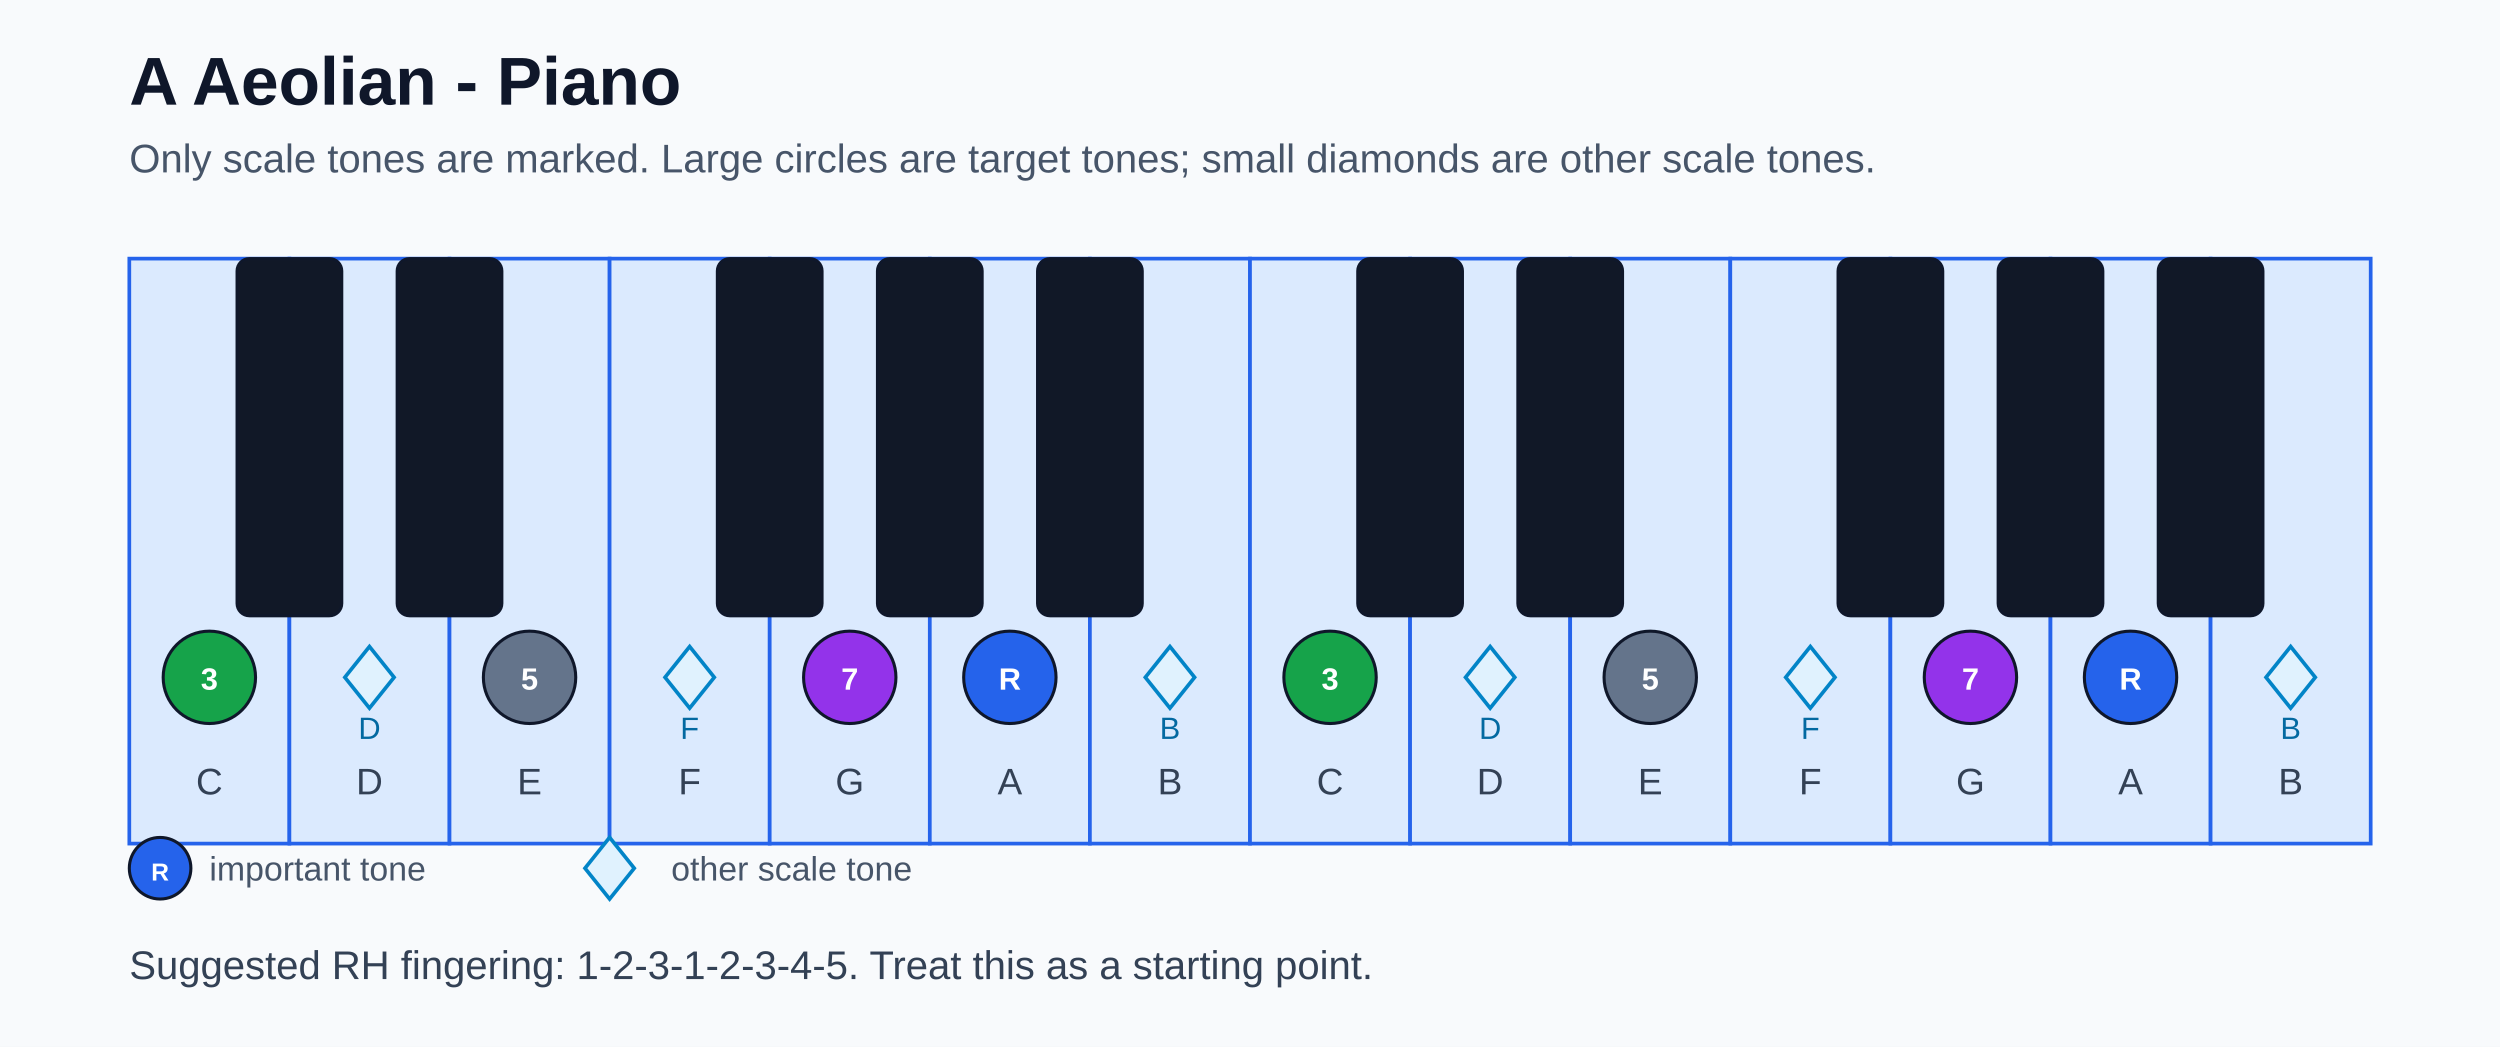
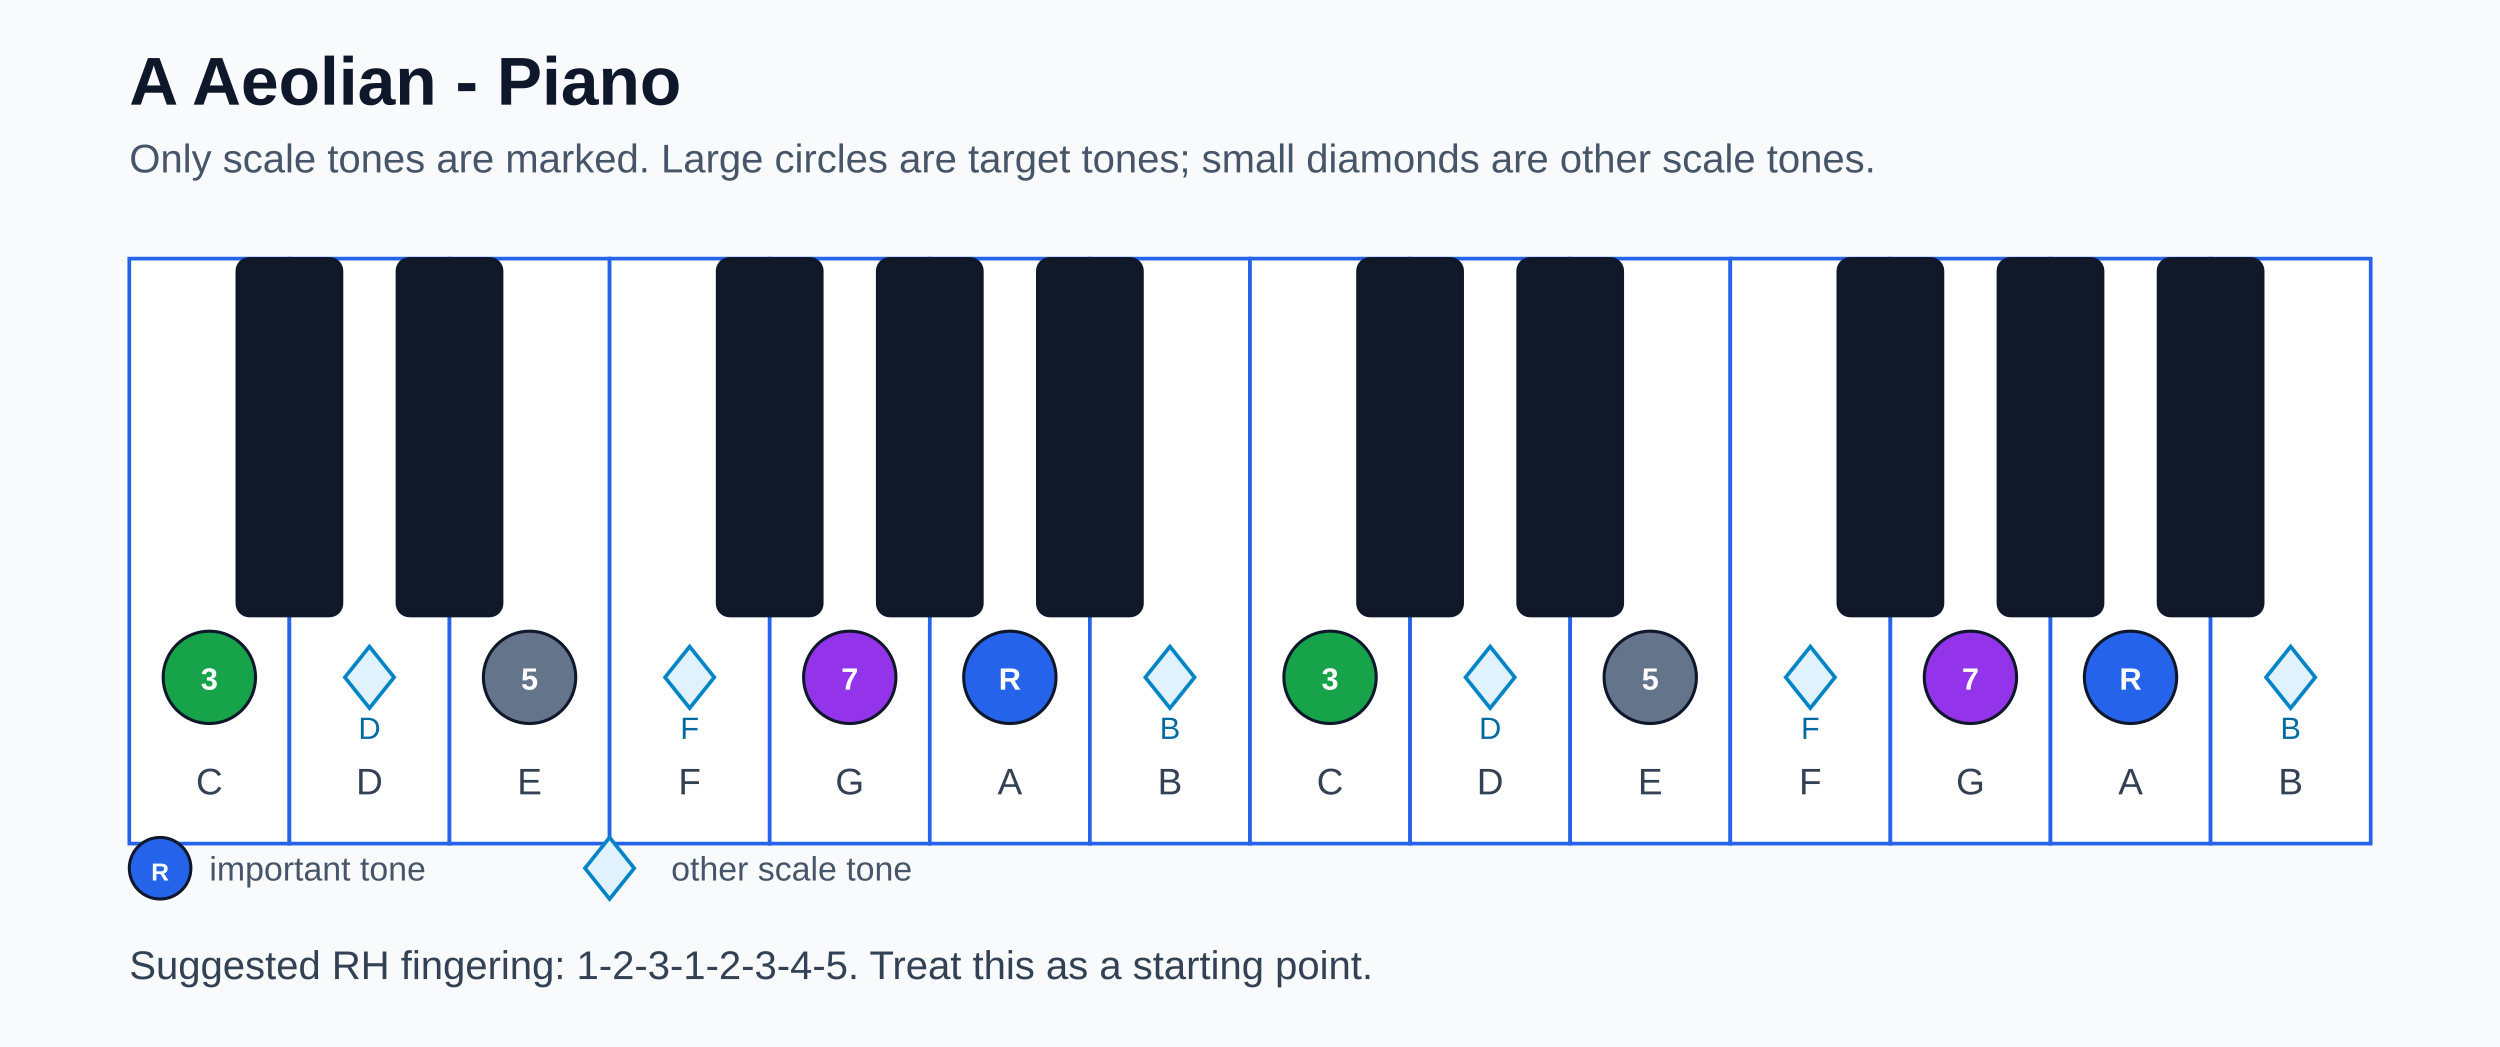
<svg xmlns="http://www.w3.org/2000/svg" width="812" height="340" viewBox="0 0 812 340">
  <rect width="100%" height="100%" fill="#f8fafc" />
  <text x="42" y="34" font-family="Arial, sans-serif" font-size="22" font-weight="700" fill="#0f172a">A Aeolian - Piano</text>
  <text x="42" y="56" font-family="Arial, sans-serif" font-size="13" fill="#475569">Only scale tones are marked. Large circles are target tones; small diamonds are other scale tones.</text>
-   <rect x="42" y="84" width="52" height="190" fill="#dbeafe" stroke="#2563eb" stroke-width="1.2" />
+   <rect x="42" y="84" width="52" height="190" fill="#ffffff" stroke="#2563eb" stroke-width="1.2" />
  <text x="68.0" y="258" text-anchor="middle" font-family="Arial, sans-serif" font-size="12" fill="#334155">C</text>
  <circle cx="68.0" cy="220" r="15" fill="#16a34a" stroke="#0f172a" stroke-width="1" />
  <text x="68.0" y="224" text-anchor="middle" font-family="Arial, sans-serif" font-size="10" font-weight="700" fill="#ffffff">3</text>
-   <rect x="94" y="84" width="52" height="190" fill="#dbeafe" stroke="#2563eb" stroke-width="1.2" />
+   <rect x="94" y="84" width="52" height="190" fill="#ffffff" stroke="#2563eb" stroke-width="1.2" />
  <text x="120.0" y="258" text-anchor="middle" font-family="Arial, sans-serif" font-size="12" fill="#334155">D</text>
  <polygon points="120.0,210 128.0,220 120.0,230 112.0,220" fill="#e0f2fe" stroke="#0284c7" stroke-width="1.2" />
  <text x="120.0" y="240" text-anchor="middle" font-family="Arial, sans-serif" font-size="10" fill="#0369a1">D</text>
-   <rect x="146" y="84" width="52" height="190" fill="#dbeafe" stroke="#2563eb" stroke-width="1.2" />
+   <rect x="146" y="84" width="52" height="190" fill="#ffffff" stroke="#2563eb" stroke-width="1.2" />
  <text x="172.0" y="258" text-anchor="middle" font-family="Arial, sans-serif" font-size="12" fill="#334155">E</text>
  <circle cx="172.0" cy="220" r="15" fill="#64748b" stroke="#0f172a" stroke-width="1" />
  <text x="172.0" y="224" text-anchor="middle" font-family="Arial, sans-serif" font-size="10" font-weight="700" fill="#ffffff">5</text>
-   <rect x="198" y="84" width="52" height="190" fill="#dbeafe" stroke="#2563eb" stroke-width="1.2" />
+   <rect x="198" y="84" width="52" height="190" fill="#ffffff" stroke="#2563eb" stroke-width="1.2" />
  <text x="224.0" y="258" text-anchor="middle" font-family="Arial, sans-serif" font-size="12" fill="#334155">F</text>
  <polygon points="224.0,210 232.0,220 224.0,230 216.0,220" fill="#e0f2fe" stroke="#0284c7" stroke-width="1.2" />
  <text x="224.0" y="240" text-anchor="middle" font-family="Arial, sans-serif" font-size="10" fill="#0369a1">F</text>
-   <rect x="250" y="84" width="52" height="190" fill="#dbeafe" stroke="#2563eb" stroke-width="1.2" />
+   <rect x="250" y="84" width="52" height="190" fill="#ffffff" stroke="#2563eb" stroke-width="1.2" />
  <text x="276.0" y="258" text-anchor="middle" font-family="Arial, sans-serif" font-size="12" fill="#334155">G</text>
  <circle cx="276.0" cy="220" r="15" fill="#9333ea" stroke="#0f172a" stroke-width="1" />
  <text x="276.0" y="224" text-anchor="middle" font-family="Arial, sans-serif" font-size="10" font-weight="700" fill="#ffffff">7</text>
-   <rect x="302" y="84" width="52" height="190" fill="#dbeafe" stroke="#2563eb" stroke-width="1.2" />
+   <rect x="302" y="84" width="52" height="190" fill="#ffffff" stroke="#2563eb" stroke-width="1.2" />
  <text x="328.0" y="258" text-anchor="middle" font-family="Arial, sans-serif" font-size="12" fill="#334155">A</text>
  <circle cx="328.0" cy="220" r="15" fill="#2563eb" stroke="#0f172a" stroke-width="1" />
  <text x="328.0" y="224" text-anchor="middle" font-family="Arial, sans-serif" font-size="10" font-weight="700" fill="#ffffff">R</text>
-   <rect x="354" y="84" width="52" height="190" fill="#dbeafe" stroke="#2563eb" stroke-width="1.2" />
+   <rect x="354" y="84" width="52" height="190" fill="#ffffff" stroke="#2563eb" stroke-width="1.2" />
  <text x="380.0" y="258" text-anchor="middle" font-family="Arial, sans-serif" font-size="12" fill="#334155">B</text>
  <polygon points="380.0,210 388.0,220 380.0,230 372.0,220" fill="#e0f2fe" stroke="#0284c7" stroke-width="1.2" />
  <text x="380.0" y="240" text-anchor="middle" font-family="Arial, sans-serif" font-size="10" fill="#0369a1">B</text>
-   <rect x="406" y="84" width="52" height="190" fill="#dbeafe" stroke="#2563eb" stroke-width="1.2" />
+   <rect x="406" y="84" width="52" height="190" fill="#ffffff" stroke="#2563eb" stroke-width="1.2" />
  <text x="432.0" y="258" text-anchor="middle" font-family="Arial, sans-serif" font-size="12" fill="#334155">C</text>
  <circle cx="432.0" cy="220" r="15" fill="#16a34a" stroke="#0f172a" stroke-width="1" />
  <text x="432.0" y="224" text-anchor="middle" font-family="Arial, sans-serif" font-size="10" font-weight="700" fill="#ffffff">3</text>
-   <rect x="458" y="84" width="52" height="190" fill="#dbeafe" stroke="#2563eb" stroke-width="1.2" />
+   <rect x="458" y="84" width="52" height="190" fill="#ffffff" stroke="#2563eb" stroke-width="1.2" />
  <text x="484.0" y="258" text-anchor="middle" font-family="Arial, sans-serif" font-size="12" fill="#334155">D</text>
  <polygon points="484.0,210 492.0,220 484.0,230 476.0,220" fill="#e0f2fe" stroke="#0284c7" stroke-width="1.2" />
  <text x="484.0" y="240" text-anchor="middle" font-family="Arial, sans-serif" font-size="10" fill="#0369a1">D</text>
-   <rect x="510" y="84" width="52" height="190" fill="#dbeafe" stroke="#2563eb" stroke-width="1.2" />
+   <rect x="510" y="84" width="52" height="190" fill="#ffffff" stroke="#2563eb" stroke-width="1.2" />
  <text x="536.0" y="258" text-anchor="middle" font-family="Arial, sans-serif" font-size="12" fill="#334155">E</text>
  <circle cx="536.0" cy="220" r="15" fill="#64748b" stroke="#0f172a" stroke-width="1" />
  <text x="536.0" y="224" text-anchor="middle" font-family="Arial, sans-serif" font-size="10" font-weight="700" fill="#ffffff">5</text>
-   <rect x="562" y="84" width="52" height="190" fill="#dbeafe" stroke="#2563eb" stroke-width="1.2" />
+   <rect x="562" y="84" width="52" height="190" fill="#ffffff" stroke="#2563eb" stroke-width="1.2" />
  <text x="588.0" y="258" text-anchor="middle" font-family="Arial, sans-serif" font-size="12" fill="#334155">F</text>
  <polygon points="588.0,210 596.0,220 588.0,230 580.0,220" fill="#e0f2fe" stroke="#0284c7" stroke-width="1.2" />
  <text x="588.0" y="240" text-anchor="middle" font-family="Arial, sans-serif" font-size="10" fill="#0369a1">F</text>
-   <rect x="614" y="84" width="52" height="190" fill="#dbeafe" stroke="#2563eb" stroke-width="1.2" />
+   <rect x="614" y="84" width="52" height="190" fill="#ffffff" stroke="#2563eb" stroke-width="1.2" />
  <text x="640.0" y="258" text-anchor="middle" font-family="Arial, sans-serif" font-size="12" fill="#334155">G</text>
  <circle cx="640.0" cy="220" r="15" fill="#9333ea" stroke="#0f172a" stroke-width="1" />
  <text x="640.0" y="224" text-anchor="middle" font-family="Arial, sans-serif" font-size="10" font-weight="700" fill="#ffffff">7</text>
-   <rect x="666" y="84" width="52" height="190" fill="#dbeafe" stroke="#2563eb" stroke-width="1.2" />
+   <rect x="666" y="84" width="52" height="190" fill="#ffffff" stroke="#2563eb" stroke-width="1.2" />
  <text x="692.0" y="258" text-anchor="middle" font-family="Arial, sans-serif" font-size="12" fill="#334155">A</text>
  <circle cx="692.0" cy="220" r="15" fill="#2563eb" stroke="#0f172a" stroke-width="1" />
  <text x="692.0" y="224" text-anchor="middle" font-family="Arial, sans-serif" font-size="10" font-weight="700" fill="#ffffff">R</text>
-   <rect x="718" y="84" width="52" height="190" fill="#dbeafe" stroke="#2563eb" stroke-width="1.2" />
+   <rect x="718" y="84" width="52" height="190" fill="#ffffff" stroke="#2563eb" stroke-width="1.2" />
  <text x="744.0" y="258" text-anchor="middle" font-family="Arial, sans-serif" font-size="12" fill="#334155">B</text>
  <polygon points="744.0,210 752.0,220 744.0,230 736.0,220" fill="#e0f2fe" stroke="#0284c7" stroke-width="1.2" />
  <text x="744.0" y="240" text-anchor="middle" font-family="Arial, sans-serif" font-size="10" fill="#0369a1">B</text>
  <rect x="77.0" y="84" width="34" height="116" rx="4" fill="#111827" stroke="#0f172a" stroke-width="1" />
  <rect x="129.0" y="84" width="34" height="116" rx="4" fill="#111827" stroke="#0f172a" stroke-width="1" />
  <rect x="233.0" y="84" width="34" height="116" rx="4" fill="#111827" stroke="#0f172a" stroke-width="1" />
  <rect x="285.0" y="84" width="34" height="116" rx="4" fill="#111827" stroke="#0f172a" stroke-width="1" />
  <rect x="337.0" y="84" width="34" height="116" rx="4" fill="#111827" stroke="#0f172a" stroke-width="1" />
  <rect x="441.0" y="84" width="34" height="116" rx="4" fill="#111827" stroke="#0f172a" stroke-width="1" />
  <rect x="493.0" y="84" width="34" height="116" rx="4" fill="#111827" stroke="#0f172a" stroke-width="1" />
  <rect x="597.0" y="84" width="34" height="116" rx="4" fill="#111827" stroke="#0f172a" stroke-width="1" />
  <rect x="649.0" y="84" width="34" height="116" rx="4" fill="#111827" stroke="#0f172a" stroke-width="1" />
  <rect x="701.0" y="84" width="34" height="116" rx="4" fill="#111827" stroke="#0f172a" stroke-width="1" />
  <circle cx="52" cy="282" r="10" fill="#2563eb" stroke="#0f172a" stroke-width="1" />
  <text x="52" y="286" text-anchor="middle" font-family="Arial, sans-serif" font-size="8" font-weight="700" fill="#ffffff">R</text>
  <text x="68" y="286" font-family="Arial, sans-serif" font-size="11" fill="#475569">important tone</text>
  <polygon points="198,272 206,282 198,292 190,282" fill="#e0f2fe" stroke="#0284c7" stroke-width="1.2" />
  <text x="218" y="286" font-family="Arial, sans-serif" font-size="11" fill="#475569">other scale tone</text>
  <text x="42" y="318" font-family="Arial, sans-serif" font-size="13" fill="#334155">Suggested RH fingering: 1-2-3-1-2-3-4-5. Treat this as a starting point.</text>
</svg>
